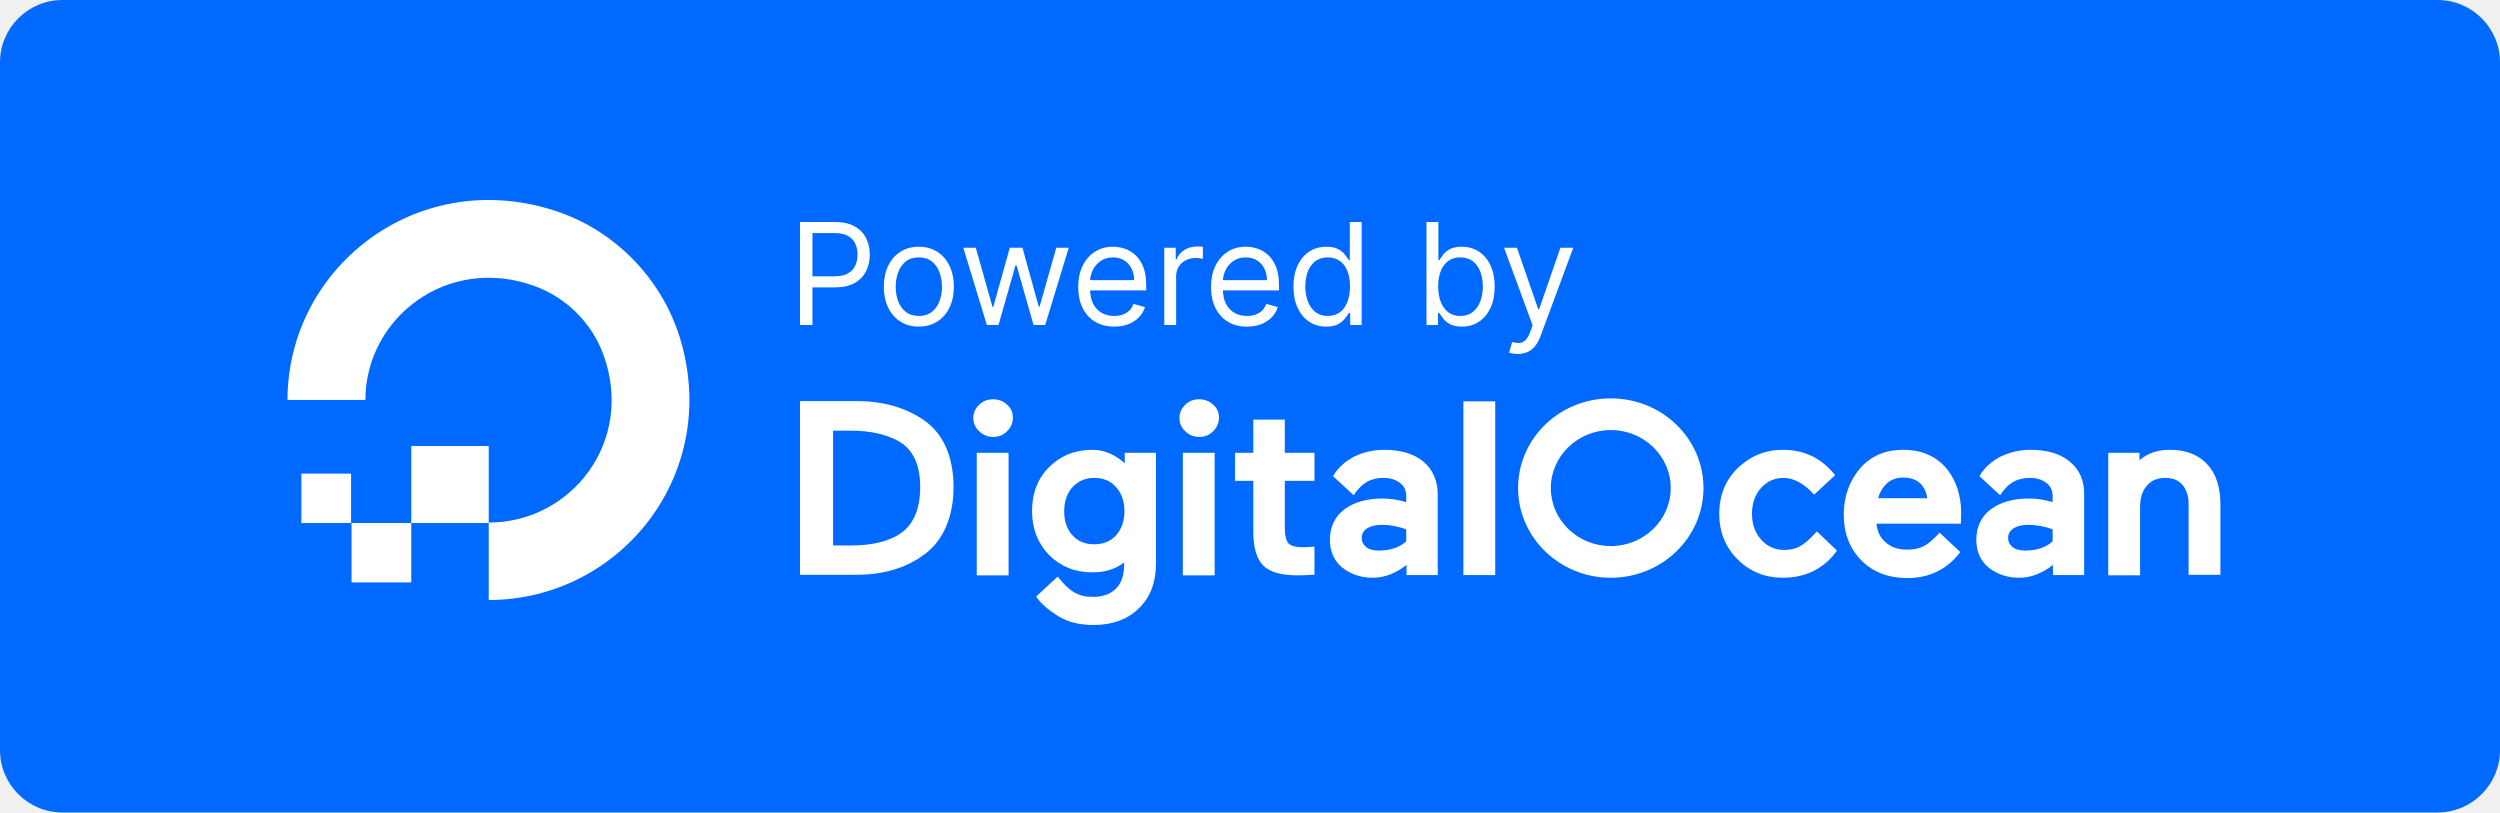
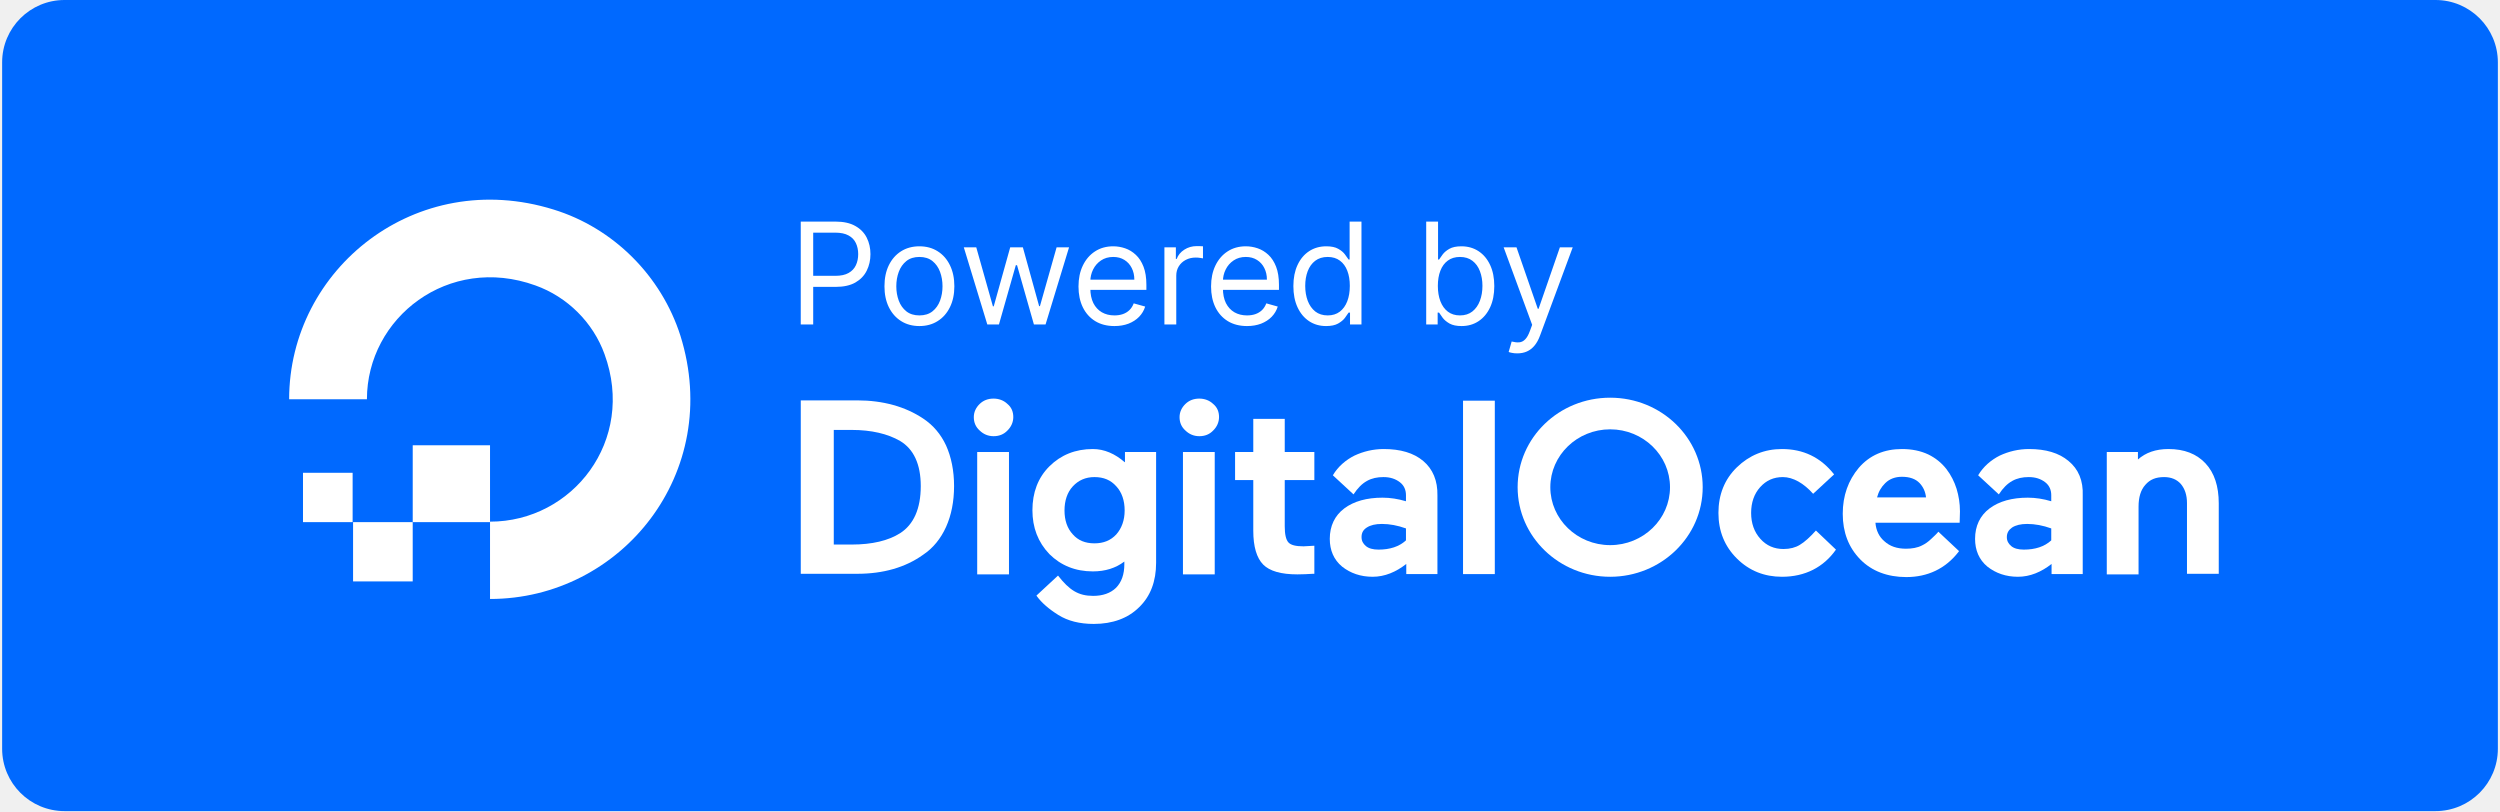
- <svg xmlns="http://www.w3.org/2000/svg" width="200" height="65" viewBox="0 0 200 65" fill="none">
+ <svg xmlns="http://www.w3.org/2000/svg" width="450" height="146" viewBox="0 0 200 65" fill="none">
  <rect width="200" height="65" rx="5" fill="#0069FF" />
  <path d="M73.813 33.544C72.38 32.587 70.6 32.085 68.524 32.085H64V45.982H68.524C70.6 45.982 72.38 45.479 73.813 44.451C74.604 43.925 75.222 43.159 75.643 42.227C76.063 41.294 76.285 40.193 76.285 38.95C76.285 37.73 76.063 36.63 75.643 35.697C75.222 34.788 74.604 34.07 73.813 33.544ZM66.645 34.453H68.079C69.661 34.453 70.971 34.764 71.96 35.338C73.047 35.984 73.616 37.204 73.616 38.95C73.616 40.767 73.047 42.035 71.96 42.729C71.02 43.327 69.71 43.638 68.103 43.638H66.645V34.453Z" fill="white" />
  <path d="M79.449 31.942C79.004 31.942 78.634 32.085 78.337 32.372C78.04 32.659 77.867 33.018 77.867 33.425C77.867 33.855 78.016 34.214 78.337 34.501C78.634 34.788 79.004 34.955 79.449 34.955C79.894 34.955 80.265 34.812 80.562 34.501C80.858 34.214 81.031 33.831 81.031 33.425C81.031 32.994 80.883 32.635 80.562 32.372C80.265 32.085 79.87 31.942 79.449 31.942Z" fill="white" />
  <path d="M80.685 36.223H78.139V46.029H80.685V36.223Z" fill="white" />
  <path d="M89.955 37.036C89.189 36.366 88.323 35.984 87.409 35.984C86 35.984 84.838 36.462 83.923 37.371C83.009 38.28 82.564 39.476 82.564 40.887C82.564 42.274 83.009 43.446 83.923 44.403C84.838 45.312 86 45.79 87.409 45.79C88.397 45.79 89.238 45.527 89.93 45.001V45.216C89.93 46.029 89.708 46.651 89.263 47.106C88.818 47.536 88.2 47.752 87.433 47.752C86.247 47.752 85.53 47.297 84.615 46.125L82.885 47.728L82.935 47.799C83.305 48.302 83.874 48.804 84.64 49.282C85.407 49.761 86.346 50 87.483 50C88.991 50 90.227 49.545 91.117 48.66C92.031 47.776 92.476 46.58 92.476 45.097V36.223H89.98V37.036H89.955ZM89.287 42.824C88.843 43.303 88.274 43.542 87.532 43.542C86.791 43.542 86.222 43.303 85.802 42.824C85.357 42.346 85.135 41.7 85.135 40.911C85.135 40.122 85.357 39.452 85.802 38.974C86.247 38.495 86.816 38.232 87.532 38.232C88.274 38.232 88.843 38.471 89.287 38.974C89.732 39.452 89.955 40.122 89.955 40.911C89.955 41.7 89.708 42.346 89.287 42.824Z" fill="white" />
  <path d="M97.173 36.223H94.627V46.029H97.173V36.223Z" fill="white" />
  <path d="M95.937 31.942C95.492 31.942 95.121 32.085 94.825 32.372C94.528 32.659 94.355 33.018 94.355 33.425C94.355 33.855 94.503 34.214 94.825 34.501C95.121 34.788 95.492 34.955 95.937 34.955C96.382 34.955 96.753 34.812 97.049 34.501C97.346 34.214 97.519 33.831 97.519 33.425C97.519 32.994 97.371 32.635 97.049 32.372C96.753 32.085 96.357 31.942 95.937 31.942Z" fill="white" />
  <path d="M102.759 33.568H100.263V36.223H98.804V38.471H100.263V42.537C100.263 43.805 100.535 44.714 101.054 45.24C101.573 45.766 102.487 46.029 103.797 46.029C104.218 46.029 104.638 46.006 105.033 45.982H105.157V43.733L104.292 43.781C103.674 43.781 103.278 43.685 103.081 43.47C102.883 43.255 102.784 42.825 102.784 42.179V38.471H105.157V36.223H102.784V33.568H102.759Z" fill="white" />
  <path d="M119.618 32.109H117.072V46.006H119.618V32.109Z" fill="white" />
  <path d="M145.35 42.514C144.905 43.016 144.435 43.446 144.065 43.661C143.719 43.877 143.274 43.996 142.755 43.996C142.013 43.996 141.395 43.733 140.901 43.183C140.406 42.633 140.159 41.939 140.159 41.102C140.159 40.265 140.406 39.572 140.876 39.045C141.37 38.495 141.964 38.232 142.705 38.232C143.521 38.232 144.386 38.734 145.128 39.572L146.808 38.017C145.721 36.63 144.312 35.984 142.631 35.984C141.222 35.984 140.011 36.486 139.022 37.443C138.033 38.4 137.539 39.643 137.539 41.102C137.539 42.561 138.033 43.781 139.022 44.762C140.011 45.742 141.222 46.221 142.631 46.221C144.485 46.221 145.968 45.455 146.957 44.044L145.35 42.514Z" fill="white" />
  <path d="M155.806 37.586C155.435 37.108 154.941 36.701 154.348 36.414C153.73 36.127 153.038 35.984 152.247 35.984C150.813 35.984 149.651 36.486 148.786 37.491C147.945 38.495 147.501 39.715 147.501 41.174C147.501 42.657 147.97 43.877 148.91 44.834C149.824 45.766 151.085 46.245 152.593 46.245C154.298 46.245 155.732 45.575 156.77 44.236L156.82 44.164L155.163 42.609C155.015 42.8 154.793 42.992 154.595 43.183C154.348 43.422 154.101 43.59 153.853 43.709C153.483 43.901 153.038 43.972 152.568 43.972C151.851 43.972 151.283 43.781 150.838 43.374C150.417 43.016 150.17 42.514 150.121 41.892H156.869L156.894 40.983C156.894 40.337 156.795 39.739 156.622 39.165C156.449 38.615 156.177 38.065 155.806 37.586ZM150.244 39.882C150.368 39.404 150.59 39.021 150.912 38.71C151.258 38.376 151.703 38.208 152.247 38.208C152.865 38.208 153.334 38.376 153.656 38.71C153.952 39.021 154.125 39.404 154.175 39.858H150.244V39.882Z" fill="white" />
  <path d="M165.595 36.941C164.828 36.295 163.766 35.984 162.431 35.984C161.59 35.984 160.799 36.175 160.082 36.51C159.415 36.845 158.772 37.371 158.352 38.089L158.377 38.112L160.008 39.619C160.676 38.591 161.417 38.232 162.406 38.232C162.95 38.232 163.37 38.376 163.716 38.639C164.062 38.902 164.21 39.261 164.21 39.691V40.169C163.568 39.978 162.95 39.882 162.332 39.882C161.071 39.882 160.033 40.169 159.267 40.743C158.5 41.318 158.105 42.155 158.105 43.183C158.105 44.092 158.426 44.858 159.094 45.408C159.761 45.934 160.577 46.221 161.541 46.221C162.505 46.221 163.419 45.838 164.235 45.192V46.006H166.732V39.715C166.781 38.519 166.386 37.586 165.595 36.941ZM161.071 42.274C161.368 42.083 161.763 41.987 162.282 41.987C162.9 41.987 163.543 42.107 164.21 42.346V43.303C163.667 43.805 162.925 44.044 162.011 44.044C161.566 44.044 161.22 43.949 160.997 43.757C160.775 43.566 160.651 43.351 160.651 43.04C160.651 42.705 160.799 42.466 161.071 42.274Z" fill="white" />
  <path d="M176.57 37.132C175.853 36.366 174.864 35.984 173.604 35.984C172.59 35.984 171.775 36.271 171.157 36.821V36.223H168.66V46.029H171.206V40.6C171.206 39.858 171.379 39.261 171.75 38.854C172.121 38.423 172.59 38.232 173.258 38.232C173.826 38.232 174.271 38.423 174.593 38.782C174.914 39.165 175.087 39.667 175.087 40.313V45.982H177.633V40.337C177.633 38.974 177.287 37.897 176.57 37.132Z" fill="white" />
  <path d="M113.883 36.941C113.117 36.295 112.054 35.984 110.719 35.984C109.878 35.984 109.087 36.175 108.371 36.51C107.703 36.845 107.06 37.371 106.64 38.089L106.665 38.112L108.296 39.619C108.964 38.591 109.705 38.232 110.694 38.232C111.238 38.232 111.658 38.376 112.004 38.639C112.35 38.902 112.499 39.261 112.499 39.691V40.169C111.856 39.978 111.238 39.882 110.62 39.882C109.359 39.882 108.321 40.169 107.555 40.743C106.789 41.318 106.393 42.155 106.393 43.183C106.393 44.092 106.714 44.858 107.382 45.408C108.049 45.934 108.865 46.221 109.829 46.221C110.793 46.221 111.708 45.838 112.523 45.192V46.006H115.02V39.715C115.045 38.519 114.649 37.586 113.883 36.941ZM109.359 42.274C109.656 42.083 110.051 41.987 110.571 41.987C111.188 41.987 111.831 42.107 112.499 42.346V43.303C111.955 43.805 111.213 44.044 110.299 44.044C109.854 44.044 109.508 43.949 109.285 43.757C109.063 43.566 108.939 43.351 108.939 43.04C108.939 42.705 109.063 42.466 109.359 42.274Z" fill="white" />
  <path d="M128.863 46.221C124.784 46.221 121.447 43.016 121.447 39.045C121.447 35.075 124.759 31.87 128.863 31.87C132.966 31.87 136.278 35.075 136.278 39.045C136.278 43.016 132.941 46.221 128.863 46.221ZM128.863 34.405C126.218 34.405 124.067 36.486 124.067 39.045C124.067 41.605 126.218 43.685 128.863 43.685C131.507 43.685 133.658 41.605 133.658 39.045C133.658 36.486 131.507 34.405 128.863 34.405Z" fill="white" />
  <path d="M63.998 26V17.758H66.783C67.429 17.758 67.958 17.875 68.368 18.108C68.782 18.339 69.088 18.652 69.286 19.046C69.484 19.44 69.584 19.88 69.584 20.366C69.584 20.852 69.484 21.293 69.286 21.69C69.09 22.087 68.787 22.404 68.376 22.64C67.966 22.873 67.44 22.99 66.799 22.99H64.803V22.104H66.767C67.21 22.104 67.565 22.028 67.833 21.875C68.102 21.722 68.296 21.516 68.417 21.255C68.54 20.992 68.602 20.696 68.602 20.366C68.602 20.036 68.54 19.741 68.417 19.481C68.296 19.22 68.1 19.016 67.829 18.869C67.558 18.719 67.199 18.643 66.751 18.643H64.996V26H63.998ZM73.507 26.129C72.95 26.129 72.46 25.996 72.039 25.73C71.62 25.465 71.293 25.093 71.057 24.616C70.823 24.138 70.707 23.58 70.707 22.942C70.707 22.298 70.823 21.735 71.057 21.255C71.293 20.775 71.62 20.402 72.039 20.137C72.46 19.871 72.95 19.738 73.507 19.738C74.066 19.738 74.554 19.871 74.972 20.137C75.394 20.402 75.721 20.775 75.954 21.255C76.19 21.735 76.308 22.298 76.308 22.942C76.308 23.58 76.19 24.138 75.954 24.616C75.721 25.093 75.394 25.465 74.972 25.73C74.554 25.996 74.066 26.129 73.507 26.129ZM73.507 25.276C73.931 25.276 74.28 25.167 74.554 24.95C74.828 24.732 75.03 24.447 75.162 24.093C75.293 23.738 75.359 23.355 75.359 22.942C75.359 22.528 75.293 22.143 75.162 21.787C75.03 21.43 74.828 21.141 74.554 20.921C74.28 20.701 73.931 20.591 73.507 20.591C73.084 20.591 72.735 20.701 72.461 20.921C72.188 21.141 71.985 21.43 71.853 21.787C71.722 22.143 71.656 22.528 71.656 22.942C71.656 23.355 71.722 23.738 71.853 24.093C71.985 24.447 72.188 24.732 72.461 24.95C72.735 25.167 73.084 25.276 73.507 25.276ZM78.948 26L77.065 19.819H78.063L79.399 24.551H79.463L80.784 19.819H81.798L83.102 24.535H83.166L84.502 19.819H85.5L83.617 26H82.683L81.331 21.251H81.234L79.882 26H78.948ZM89.137 26.129C88.541 26.129 88.028 25.997 87.596 25.734C87.166 25.469 86.835 25.099 86.602 24.624C86.371 24.146 86.256 23.591 86.256 22.958C86.256 22.324 86.371 21.766 86.602 21.284C86.835 20.798 87.16 20.42 87.576 20.149C87.994 19.875 88.482 19.738 89.04 19.738C89.362 19.738 89.68 19.792 89.994 19.899C90.308 20.006 90.594 20.181 90.851 20.422C91.109 20.661 91.314 20.978 91.467 21.372C91.62 21.766 91.697 22.252 91.697 22.829V23.231H86.932V22.41H90.731C90.731 22.061 90.661 21.75 90.521 21.477C90.385 21.203 90.189 20.987 89.934 20.829C89.682 20.67 89.384 20.591 89.04 20.591C88.662 20.591 88.335 20.685 88.058 20.873C87.785 21.058 87.574 21.3 87.427 21.597C87.279 21.895 87.205 22.214 87.205 22.555V23.102C87.205 23.569 87.286 23.965 87.447 24.29C87.611 24.612 87.837 24.857 88.127 25.026C88.417 25.192 88.753 25.276 89.137 25.276C89.386 25.276 89.612 25.241 89.813 25.171C90.017 25.099 90.193 24.991 90.34 24.849C90.488 24.704 90.602 24.524 90.682 24.31L91.6 24.567C91.503 24.879 91.341 25.152 91.113 25.388C90.885 25.622 90.603 25.804 90.268 25.936C89.933 26.064 89.556 26.129 89.137 26.129ZM93.141 26V19.819H94.059V20.752H94.123C94.236 20.446 94.44 20.198 94.735 20.008C95.03 19.817 95.363 19.722 95.733 19.722C95.803 19.722 95.89 19.723 95.995 19.726C96.099 19.729 96.178 19.733 96.232 19.738V20.704C96.2 20.696 96.126 20.684 96.011 20.668C95.898 20.649 95.778 20.64 95.652 20.64C95.352 20.64 95.084 20.703 94.848 20.829C94.614 20.952 94.429 21.124 94.292 21.344C94.158 21.561 94.091 21.809 94.091 22.088V26H93.141ZM99.761 26.129C99.166 26.129 98.652 25.997 98.22 25.734C97.791 25.469 97.459 25.099 97.226 24.624C96.995 24.146 96.88 23.591 96.88 22.958C96.88 22.324 96.995 21.766 97.226 21.284C97.459 20.798 97.784 20.42 98.2 20.149C98.618 19.875 99.107 19.738 99.665 19.738C99.987 19.738 100.305 19.792 100.618 19.899C100.932 20.006 101.218 20.181 101.476 20.422C101.733 20.661 101.938 20.978 102.091 21.372C102.244 21.766 102.321 22.252 102.321 22.829V23.231H97.556V22.41H101.355C101.355 22.061 101.285 21.75 101.146 21.477C101.009 21.203 100.813 20.987 100.558 20.829C100.306 20.67 100.008 20.591 99.665 20.591C99.286 20.591 98.959 20.685 98.683 20.873C98.409 21.058 98.198 21.3 98.051 21.597C97.903 21.895 97.83 22.214 97.83 22.555V23.102C97.83 23.569 97.91 23.965 98.071 24.29C98.235 24.612 98.461 24.857 98.751 25.026C99.041 25.192 99.378 25.276 99.761 25.276C100.011 25.276 100.236 25.241 100.437 25.171C100.641 25.099 100.817 24.991 100.965 24.849C101.112 24.704 101.226 24.524 101.307 24.31L102.224 24.567C102.128 24.879 101.965 25.152 101.737 25.388C101.509 25.622 101.227 25.804 100.892 25.936C100.557 26.064 100.18 26.129 99.761 26.129ZM106.1 26.129C105.584 26.129 105.13 25.999 104.735 25.738C104.341 25.476 104.032 25.105 103.81 24.628C103.587 24.148 103.476 23.58 103.476 22.925C103.476 22.276 103.587 21.713 103.81 21.235C104.032 20.758 104.342 20.389 104.739 20.128C105.136 19.868 105.595 19.738 106.116 19.738C106.518 19.738 106.836 19.805 107.069 19.939C107.306 20.071 107.485 20.221 107.609 20.39C107.735 20.556 107.833 20.693 107.902 20.801H107.983V17.758H108.933V26H108.015V25.05H107.902C107.833 25.163 107.733 25.305 107.605 25.477C107.476 25.646 107.292 25.797 107.053 25.932C106.815 26.063 106.497 26.129 106.1 26.129ZM106.228 25.276C106.609 25.276 106.931 25.176 107.194 24.978C107.457 24.777 107.657 24.499 107.794 24.145C107.931 23.788 107.999 23.376 107.999 22.909C107.999 22.448 107.932 22.044 107.798 21.698C107.664 21.349 107.465 21.078 107.202 20.885C106.939 20.689 106.615 20.591 106.228 20.591C105.826 20.591 105.491 20.695 105.222 20.901C104.957 21.105 104.757 21.383 104.623 21.734C104.491 22.083 104.425 22.475 104.425 22.909C104.425 23.349 104.493 23.749 104.627 24.109C104.764 24.465 104.965 24.75 105.23 24.962C105.499 25.171 105.831 25.276 106.228 25.276ZM114.12 26V17.758H115.07V20.801H115.15C115.22 20.693 115.317 20.556 115.44 20.39C115.566 20.221 115.746 20.071 115.979 19.939C116.215 19.805 116.535 19.738 116.937 19.738C117.458 19.738 117.916 19.868 118.313 20.128C118.71 20.389 119.02 20.758 119.243 21.235C119.466 21.713 119.577 22.276 119.577 22.925C119.577 23.58 119.466 24.148 119.243 24.628C119.02 25.105 118.712 25.476 118.317 25.738C117.923 25.999 117.468 26.129 116.953 26.129C116.556 26.129 116.238 26.063 115.999 25.932C115.761 25.797 115.577 25.646 115.448 25.477C115.319 25.305 115.22 25.163 115.15 25.05H115.038V26H114.12ZM115.054 22.909C115.054 23.376 115.122 23.788 115.259 24.145C115.396 24.499 115.596 24.777 115.859 24.978C116.122 25.176 116.443 25.276 116.824 25.276C117.221 25.276 117.553 25.171 117.818 24.962C118.087 24.75 118.288 24.465 118.422 24.109C118.559 23.749 118.627 23.349 118.627 22.909C118.627 22.475 118.56 22.083 118.426 21.734C118.295 21.383 118.095 21.105 117.826 20.901C117.561 20.695 117.227 20.591 116.824 20.591C116.438 20.591 116.113 20.689 115.851 20.885C115.588 21.078 115.389 21.349 115.255 21.698C115.121 22.044 115.054 22.448 115.054 22.909ZM121.42 28.318C121.259 28.318 121.116 28.305 120.99 28.278C120.864 28.254 120.776 28.23 120.728 28.205L120.969 27.368C121.2 27.427 121.404 27.449 121.581 27.433C121.758 27.417 121.915 27.337 122.052 27.195C122.192 27.056 122.319 26.829 122.434 26.515L122.611 26.032L120.326 19.819H121.356L123.062 24.744H123.127L124.833 19.819H125.863L123.239 26.901C123.121 27.221 122.975 27.485 122.801 27.694C122.626 27.906 122.424 28.063 122.193 28.165C121.965 28.267 121.707 28.318 121.42 28.318Z" fill="white" />
  <path fill-rule="evenodd" clip-rule="evenodd" d="M39.098 48V41.804C45.713 41.804 50.798 35.303 48.275 28.384C47.357 25.838 45.292 23.785 42.73 22.872C35.771 20.363 29.233 25.457 29.233 31.996V31.996H23C23 21.542 33.171 13.369 44.184 16.79C49.001 18.273 52.825 22.112 54.355 26.902C57.796 37.888 49.613 48 39.098 48V48Z" fill="white" />
  <path fill-rule="evenodd" clip-rule="evenodd" d="M39.098 41.842H32.903V35.683V35.683H39.098V35.683V41.842Z" fill="white" />
  <path fill-rule="evenodd" clip-rule="evenodd" d="M32.902 46.593H28.123V46.593V41.842H32.902V46.593V46.593Z" fill="white" />
  <path fill-rule="evenodd" clip-rule="evenodd" d="M28.125 41.842H24.11V41.842V37.888V37.888H28.087V37.888V41.842H28.125Z" fill="white" />
</svg>
